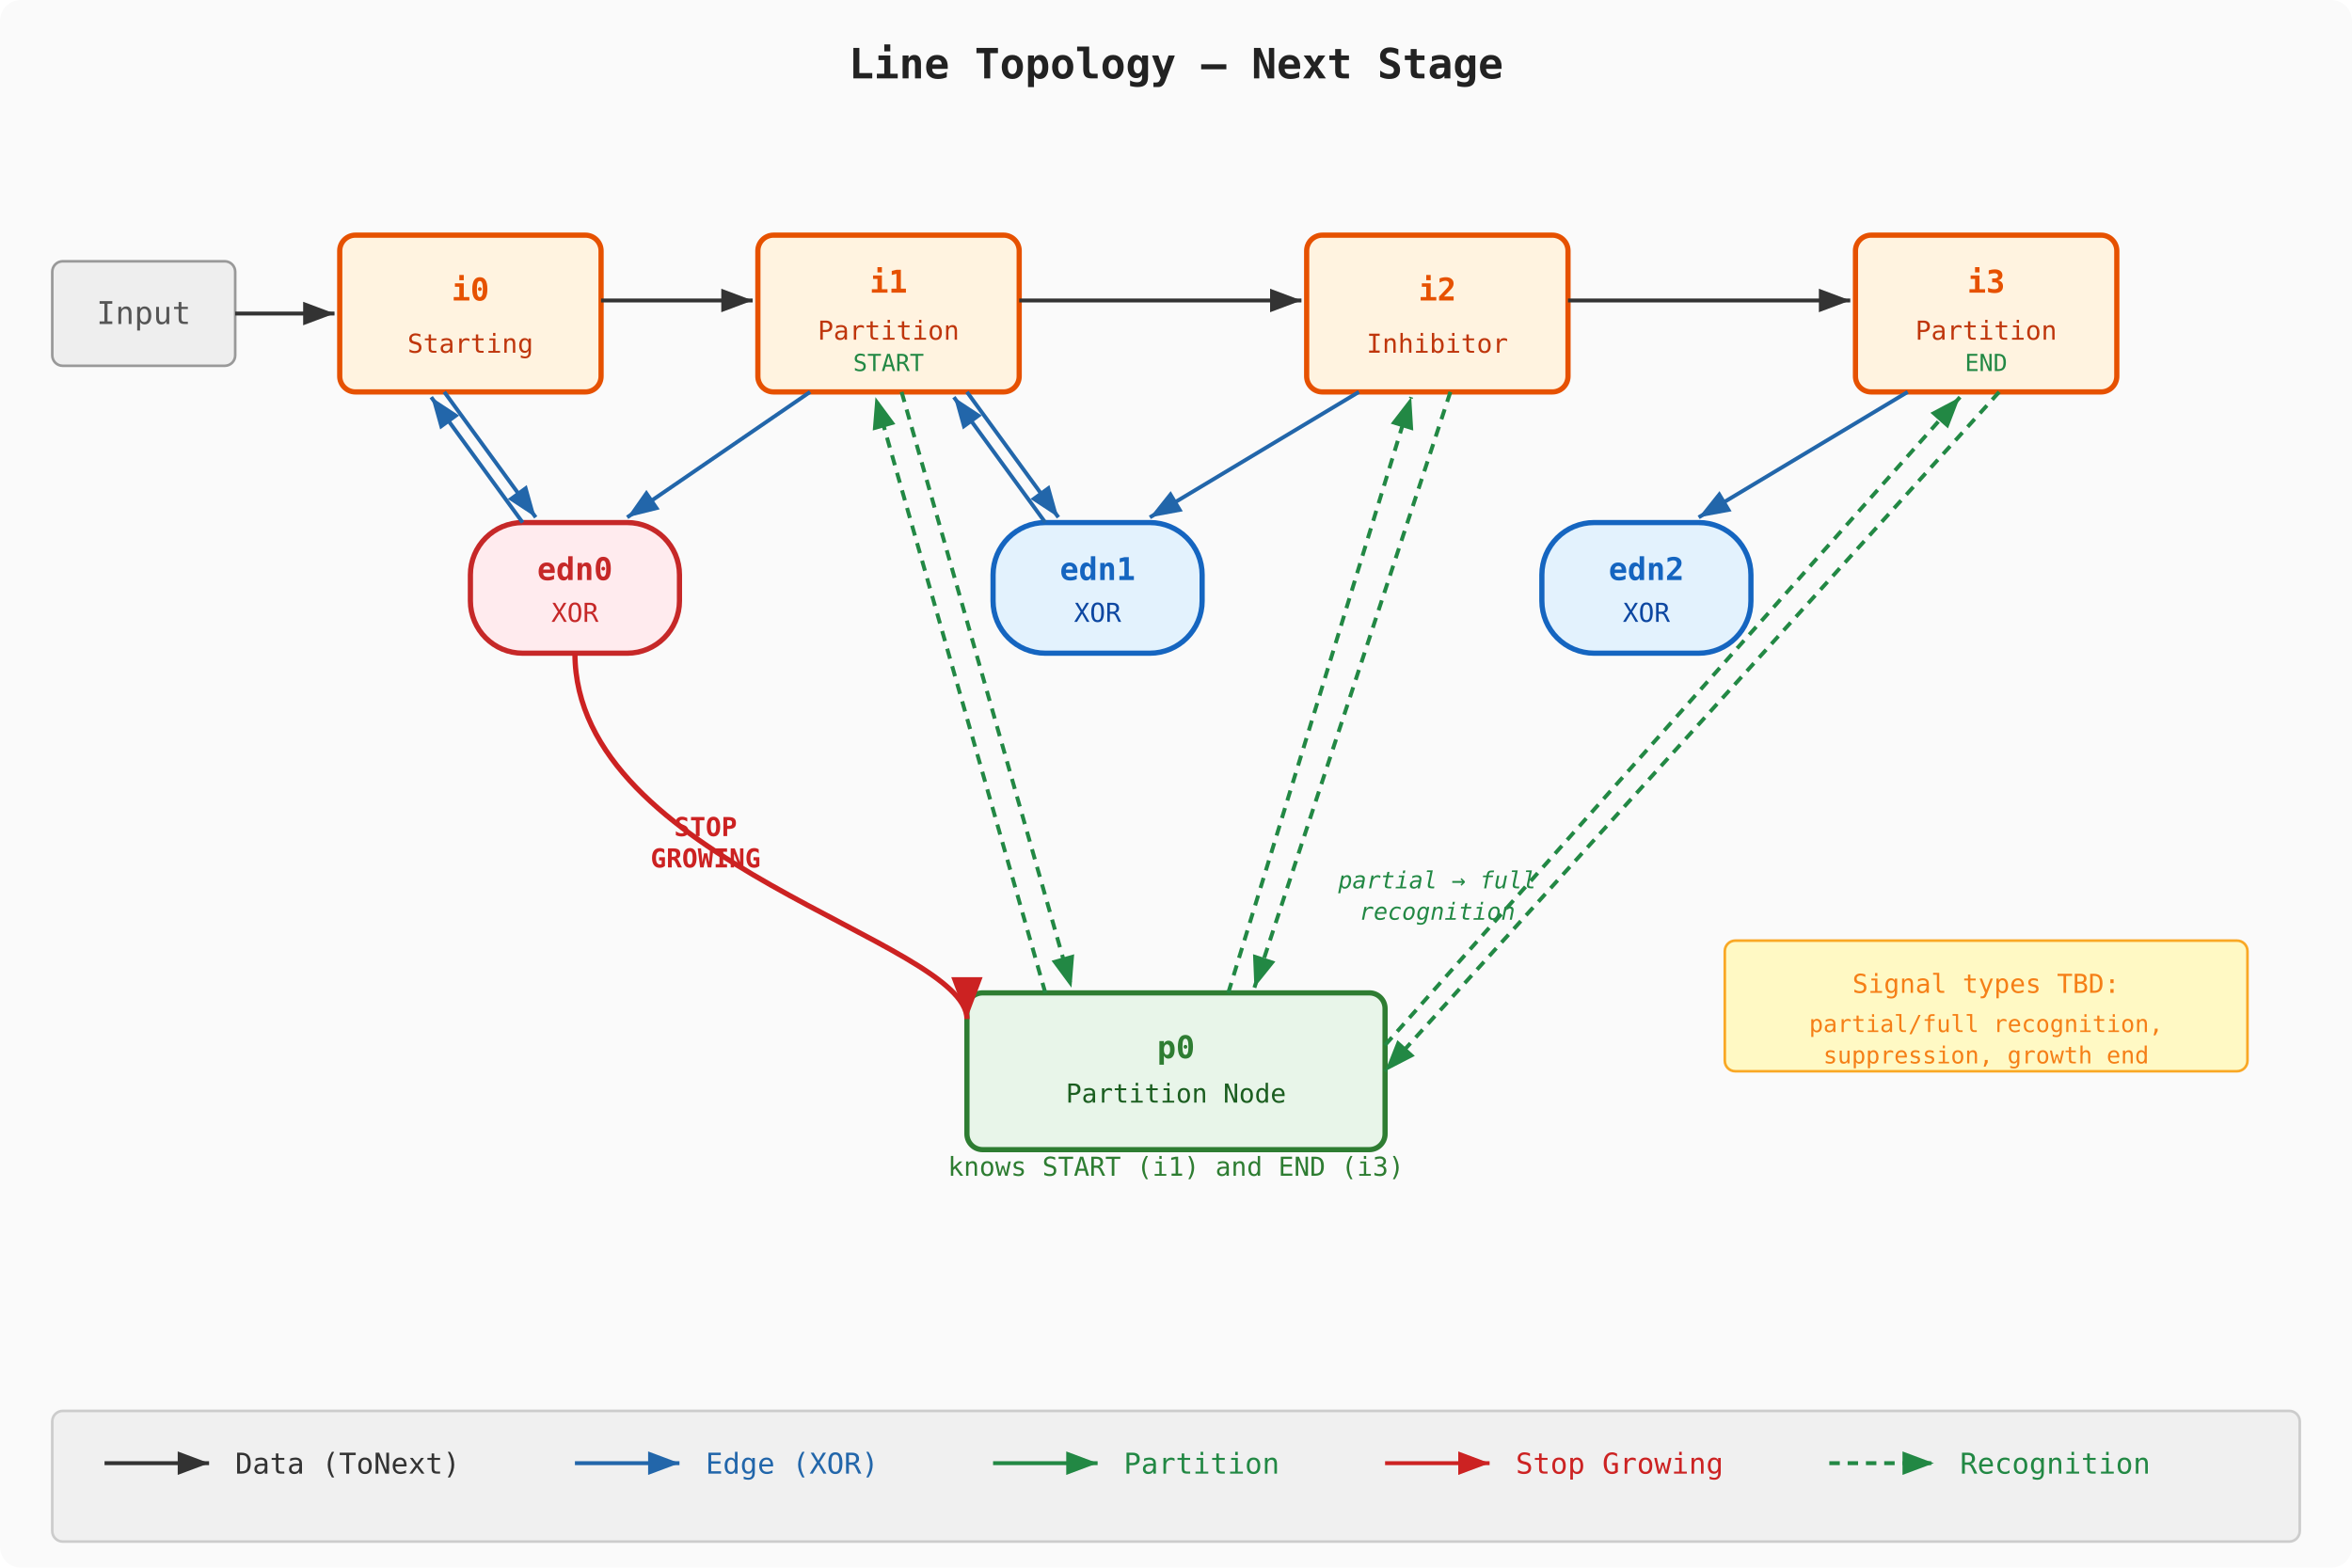
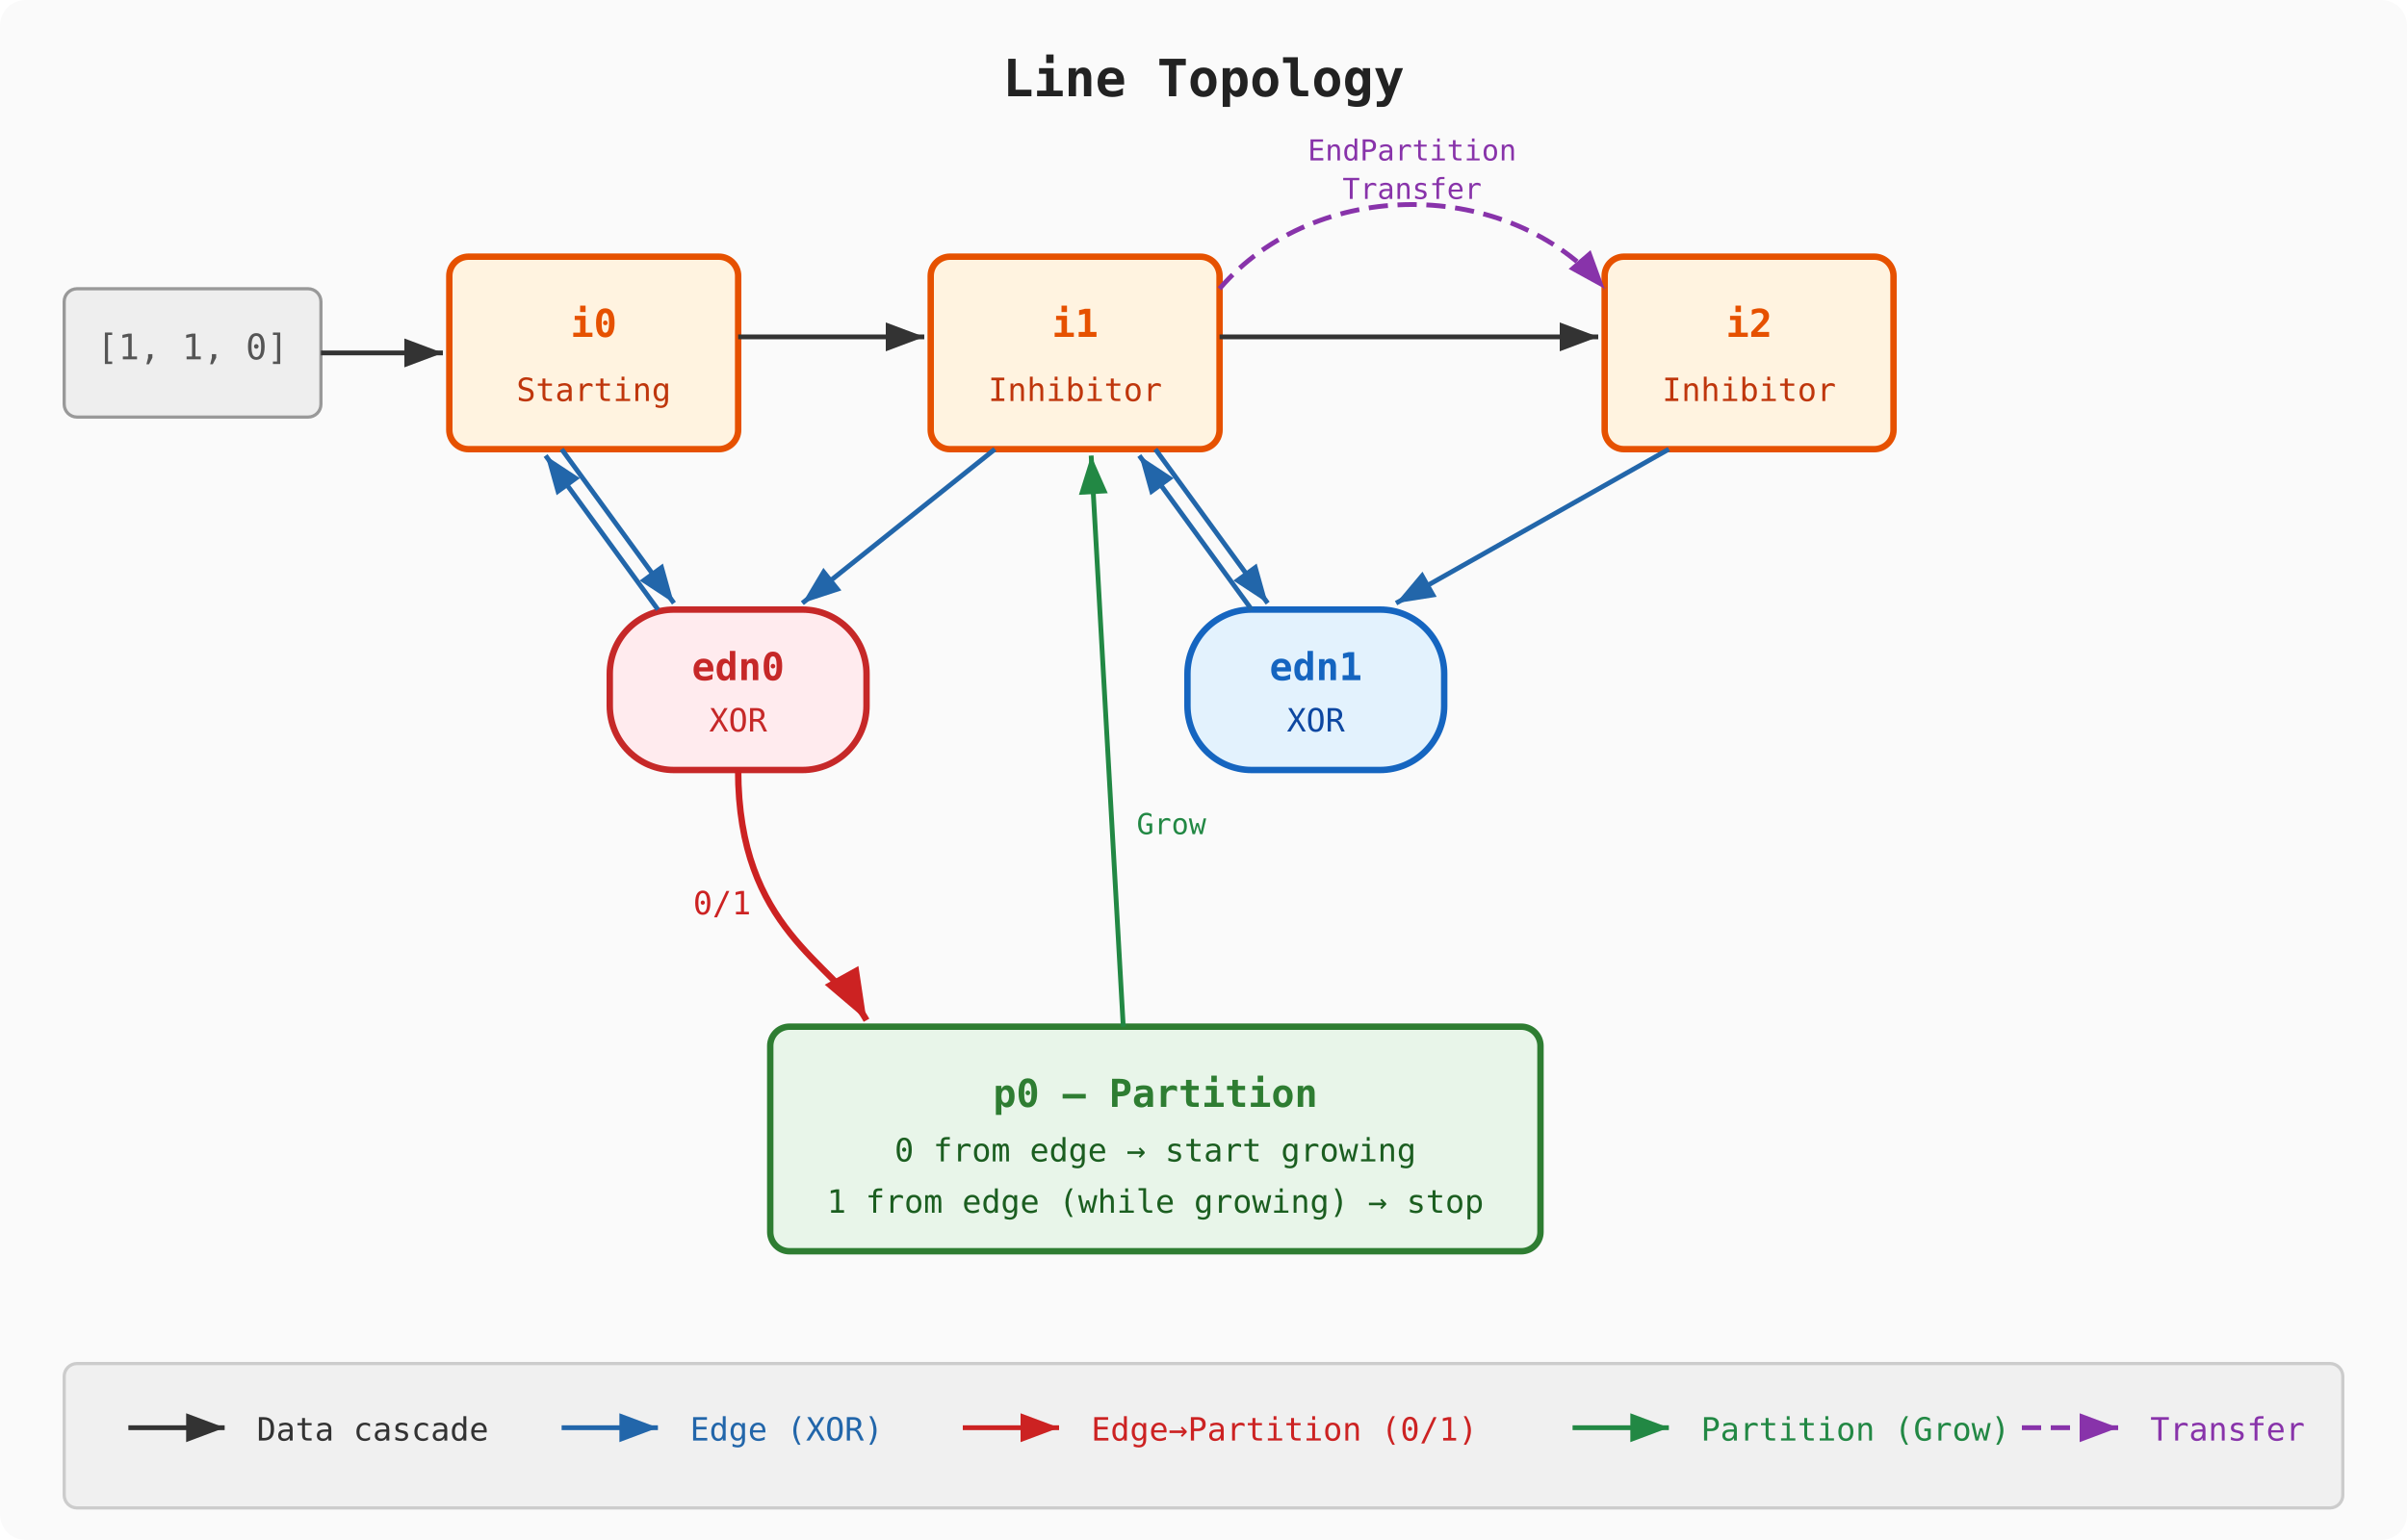
- <svg xmlns="http://www.w3.org/2000/svg" viewBox="0 0 900 600" font-family="monospace" font-size="12">
+ <svg xmlns="http://www.w3.org/2000/svg" viewBox="0 0 750 480" font-family="monospace" font-size="12">
  <defs>
    <marker id="arrow" markerWidth="8" markerHeight="6" refX="8" refY="3" orient="auto">
      <path d="M0,0 L8,3 L0,6" fill="#333" />
    </marker>
    <marker id="arrow-blue" markerWidth="8" markerHeight="6" refX="8" refY="3" orient="auto">
      <path d="M0,0 L8,3 L0,6" fill="#2266aa" />
    </marker>
    <marker id="arrow-green" markerWidth="8" markerHeight="6" refX="8" refY="3" orient="auto">
      <path d="M0,0 L8,3 L0,6" fill="#228844" />
    </marker>
+     <marker id="arrow-red" markerWidth="8" markerHeight="6" refX="8" refY="3" orient="auto">
+       <path d="M0,0 L8,3 L0,6" fill="#cc2222" />
+     </marker>
    <marker id="arrow-purple" markerWidth="8" markerHeight="6" refX="8" refY="3" orient="auto">
      <path d="M0,0 L8,3 L0,6" fill="#8833aa" />
    </marker>
-     <marker id="arrow-red" markerWidth="8" markerHeight="6" refX="8" refY="3" orient="auto">
-       <path d="M0,0 L8,3 L0,6" fill="#cc2222" />
-     </marker>
  </defs>
-   <rect width="900" height="600" fill="#fafafa" rx="8" />
-   <text x="450" y="30" text-anchor="middle" font-size="16" font-weight="bold" fill="#222">Line Topology — Next Stage</text>
-   <rect x="20" y="540" width="860" height="50" fill="#f0f0f0" rx="4" stroke="#ccc" />
-   <line x1="40" y1="560" x2="80" y2="560" stroke="#333" stroke-width="1.5" marker-end="url(#arrow)" />
-   <text x="90" y="564" fill="#333" font-size="11">Data (ToNext)</text>
-   <line x1="220" y1="560" x2="260" y2="560" stroke="#2266aa" stroke-width="1.5" marker-end="url(#arrow-blue)" />
-   <text x="270" y="564" fill="#2266aa" font-size="11">Edge (XOR)</text>
-   <line x1="380" y1="560" x2="420" y2="560" stroke="#228844" stroke-width="1.5" marker-end="url(#arrow-green)" />
-   <text x="430" y="564" fill="#228844" font-size="11">Partition</text>
-   <line x1="530" y1="560" x2="570" y2="560" stroke="#cc2222" stroke-width="1.5" marker-end="url(#arrow-red)" />
-   <text x="580" y="564" fill="#cc2222" font-size="11">Stop Growing</text>
-   <line x1="700" y1="560" x2="740" y2="560" stroke="#228844" stroke-width="1.5" stroke-dasharray="4,3" marker-end="url(#arrow-green)" />
-   <text x="750" y="564" fill="#228844" font-size="11">Recognition</text>
-   <rect x="20" y="100" width="70" height="40" fill="#eee" stroke="#999" rx="4" />
-   <text x="55" y="124" text-anchor="middle" fill="#555">Input</text>
-   <rect x="130" y="90" width="100" height="60" fill="#fff3e0" stroke="#e65100" rx="6" stroke-width="2" />
-   <text x="180" y="115" text-anchor="middle" font-weight="bold" fill="#e65100">i0</text>
-   <text x="180" y="135" text-anchor="middle" font-size="10" fill="#bf360c">Starting</text>
-   <rect x="180" y="200" width="80" height="50" fill="#ffebee" stroke="#c62828" rx="20" stroke-width="2" />
-   <text x="220" y="222" text-anchor="middle" font-weight="bold" fill="#c62828">edn0</text>
-   <text x="220" y="238" text-anchor="middle" font-size="10" fill="#c62828">XOR</text>
-   <rect x="290" y="90" width="100" height="60" fill="#fff3e0" stroke="#e65100" rx="6" stroke-width="2" />
-   <text x="340" y="112" text-anchor="middle" font-weight="bold" fill="#e65100">i1</text>
-   <text x="340" y="130" text-anchor="middle" font-size="10" fill="#bf360c">Partition</text>
-   <text x="340" y="142" text-anchor="middle" font-size="9" fill="#228844">START</text>
-   <rect x="370" y="380" width="160" height="60" fill="#e8f5e9" stroke="#2e7d32" rx="6" stroke-width="2" />
-   <text x="450" y="405" text-anchor="middle" font-weight="bold" fill="#2e7d32">p0</text>
-   <text x="450" y="422" text-anchor="middle" font-size="10" fill="#1b5e20">Partition Node</text>
-   <rect x="380" y="200" width="80" height="50" fill="#e3f2fd" stroke="#1565c0" rx="20" stroke-width="2" />
-   <text x="420" y="222" text-anchor="middle" font-weight="bold" fill="#1565c0">edn1</text>
-   <text x="420" y="238" text-anchor="middle" font-size="10" fill="#0d47a1">XOR</text>
-   <rect x="500" y="90" width="100" height="60" fill="#fff3e0" stroke="#e65100" rx="6" stroke-width="2" />
-   <text x="550" y="115" text-anchor="middle" font-weight="bold" fill="#e65100">i2</text>
-   <text x="550" y="135" text-anchor="middle" font-size="10" fill="#bf360c">Inhibitor</text>
-   <rect x="590" y="200" width="80" height="50" fill="#e3f2fd" stroke="#1565c0" rx="20" stroke-width="2" />
-   <text x="630" y="222" text-anchor="middle" font-weight="bold" fill="#1565c0">edn2</text>
-   <text x="630" y="238" text-anchor="middle" font-size="10" fill="#0d47a1">XOR</text>
-   <rect x="710" y="90" width="100" height="60" fill="#fff3e0" stroke="#e65100" rx="6" stroke-width="2" />
-   <text x="760" y="112" text-anchor="middle" font-weight="bold" fill="#e65100">i3</text>
-   <text x="760" y="130" text-anchor="middle" font-size="10" fill="#bf360c">Partition</text>
-   <text x="760" y="142" text-anchor="middle" font-size="9" fill="#228844">END</text>
-   <line x1="90" y1="120" x2="128" y2="120" stroke="#333" stroke-width="1.5" marker-end="url(#arrow)" />
-   <line x1="230" y1="115" x2="288" y2="115" stroke="#333" stroke-width="1.5" marker-end="url(#arrow)" />
-   <line x1="390" y1="115" x2="498" y2="115" stroke="#333" stroke-width="1.5" marker-end="url(#arrow)" />
-   <line x1="600" y1="115" x2="708" y2="115" stroke="#333" stroke-width="1.5" marker-end="url(#arrow)" />
-   <line x1="170" y1="150" x2="205" y2="198" stroke="#2266aa" stroke-width="1.5" marker-end="url(#arrow-blue)" />
-   <line x1="200" y1="200" x2="165" y2="152" stroke="#2266aa" stroke-width="1.5" marker-end="url(#arrow-blue)" />
-   <line x1="310" y1="150" x2="240" y2="198" stroke="#2266aa" stroke-width="1.5" marker-end="url(#arrow-blue)" />
-   <line x1="370" y1="150" x2="405" y2="198" stroke="#2266aa" stroke-width="1.5" marker-end="url(#arrow-blue)" />
-   <line x1="400" y1="200" x2="365" y2="152" stroke="#2266aa" stroke-width="1.5" marker-end="url(#arrow-blue)" />
-   <line x1="520" y1="150" x2="440" y2="198" stroke="#2266aa" stroke-width="1.5" marker-end="url(#arrow-blue)" />
-   <line x1="730" y1="150" x2="650" y2="198" stroke="#2266aa" stroke-width="1.5" marker-end="url(#arrow-blue)" />
-   <path d="M 220 250 C 220 330, 370 360, 370 390" fill="none" stroke="#cc2222" stroke-width="2" marker-end="url(#arrow-red)" />
-   <text x="270" y="320" text-anchor="middle" font-size="10" font-weight="bold" fill="#cc2222">STOP</text>
-   <text x="270" y="332" text-anchor="middle" font-size="10" font-weight="bold" fill="#cc2222">GROWING</text>
-   <line x1="400" y1="380" x2="335" y2="152" stroke="#228844" stroke-width="1.5" stroke-dasharray="4,3" marker-end="url(#arrow-green)" />
-   <line x1="345" y1="150" x2="410" y2="378" stroke="#228844" stroke-width="1.5" stroke-dasharray="4,3" marker-end="url(#arrow-green)" />
-   <line x1="470" y1="380" x2="540" y2="152" stroke="#228844" stroke-width="1.5" stroke-dasharray="4,3" marker-end="url(#arrow-green)" />
-   <line x1="555" y1="150" x2="480" y2="378" stroke="#228844" stroke-width="1.5" stroke-dasharray="4,3" marker-end="url(#arrow-green)" />
-   <line x1="530" y1="400" x2="750" y2="152" stroke="#228844" stroke-width="1.5" stroke-dasharray="4,3" marker-end="url(#arrow-green)" />
-   <line x1="765" y1="150" x2="530" y2="410" stroke="#228844" stroke-width="1.5" stroke-dasharray="4,3" marker-end="url(#arrow-green)" />
-   <text x="450" y="450" text-anchor="middle" font-size="10" fill="#2e7d32">knows START (i1) and END (i3)</text>
-   <text x="550" y="340" text-anchor="middle" font-size="9" fill="#228844" font-style="italic">partial → full</text>
-   <text x="550" y="352" text-anchor="middle" font-size="9" fill="#228844" font-style="italic">recognition</text>
-   <rect x="660" y="360" width="200" height="50" fill="#fff9c4" stroke="#f9a825" rx="4" />
-   <text x="760" y="380" text-anchor="middle" font-size="10" fill="#f57f17">Signal types TBD:</text>
-   <text x="760" y="395" text-anchor="middle" font-size="9" fill="#f57f17">partial/full recognition,</text>
-   <text x="760" y="407" text-anchor="middle" font-size="9" fill="#f57f17">suppression, growth end</text>
+   <rect width="750" height="480" fill="#fafafa" rx="8" />
+   <text x="375" y="30" text-anchor="middle" font-size="16" font-weight="bold" fill="#222">Line Topology</text>
+   <rect x="20" y="425" width="710" height="45" fill="#f0f0f0" rx="4" stroke="#ccc" />
+   <line x1="40" y1="445" x2="70" y2="445" stroke="#333" stroke-width="1.5" marker-end="url(#arrow)" />
+   <text x="80" y="449" fill="#333" font-size="10">Data cascade</text>
+   <line x1="175" y1="445" x2="205" y2="445" stroke="#2266aa" stroke-width="1.5" marker-end="url(#arrow-blue)" />
+   <text x="215" y="449" fill="#2266aa" font-size="10">Edge (XOR)</text>
+   <line x1="300" y1="445" x2="330" y2="445" stroke="#cc2222" stroke-width="1.5" marker-end="url(#arrow-red)" />
+   <text x="340" y="449" fill="#cc2222" font-size="10">Edge→Partition (0/1)</text>
+   <line x1="490" y1="445" x2="520" y2="445" stroke="#228844" stroke-width="1.5" marker-end="url(#arrow-green)" />
+   <text x="530" y="449" fill="#228844" font-size="10">Partition (Grow)</text>
+   <line x1="630" y1="445" x2="660" y2="445" stroke="#8833aa" stroke-width="1.5" stroke-dasharray="6,3" marker-end="url(#arrow-purple)" />
+   <text x="670" y="449" fill="#8833aa" font-size="10">Transfer</text>
+   <rect x="20" y="90" width="80" height="40" fill="#eee" stroke="#999" rx="4" />
+   <text x="60" y="112" text-anchor="middle" font-size="11" fill="#555">[1, 1, 0]</text>
+   <rect x="140" y="80" width="90" height="60" fill="#fff3e0" stroke="#e65100" rx="6" stroke-width="2" />
+   <text x="185" y="105" text-anchor="middle" font-weight="bold" fill="#e65100">i0</text>
+   <text x="185" y="125" text-anchor="middle" font-size="10" fill="#bf360c">Starting</text>
+   <rect x="190" y="190" width="80" height="50" fill="#ffebee" stroke="#c62828" rx="20" stroke-width="2" />
+   <text x="230" y="212" text-anchor="middle" font-weight="bold" fill="#c62828">edn0</text>
+   <text x="230" y="228" text-anchor="middle" font-size="10" fill="#c62828">XOR</text>
+   <rect x="290" y="80" width="90" height="60" fill="#fff3e0" stroke="#e65100" rx="6" stroke-width="2" />
+   <text x="335" y="105" text-anchor="middle" font-weight="bold" fill="#e65100">i1</text>
+   <text x="335" y="125" text-anchor="middle" font-size="10" fill="#bf360c">Inhibitor</text>
+   <rect x="370" y="190" width="80" height="50" fill="#e3f2fd" stroke="#1565c0" rx="20" stroke-width="2" />
+   <text x="410" y="212" text-anchor="middle" font-weight="bold" fill="#1565c0">edn1</text>
+   <text x="410" y="228" text-anchor="middle" font-size="10" fill="#0d47a1">XOR</text>
+   <rect x="500" y="80" width="90" height="60" fill="#fff3e0" stroke="#e65100" rx="6" stroke-width="2" />
+   <text x="545" y="105" text-anchor="middle" font-weight="bold" fill="#e65100">i2</text>
+   <text x="545" y="125" text-anchor="middle" font-size="10" fill="#bf360c">Inhibitor</text>
+   <rect x="240" y="320" width="240" height="70" fill="#e8f5e9" stroke="#2e7d32" rx="6" stroke-width="2" />
+   <text x="360" y="345" text-anchor="middle" font-weight="bold" fill="#2e7d32">p0 — Partition</text>
+   <text x="360" y="362" text-anchor="middle" font-size="10" fill="#1b5e20">0 from edge → start growing</text>
+   <text x="360" y="378" text-anchor="middle" font-size="10" fill="#1b5e20">1 from edge (while growing) → stop</text>
+   <line x1="100" y1="110" x2="138" y2="110" stroke="#333" stroke-width="1.5" marker-end="url(#arrow)" />
+   <line x1="230" y1="105" x2="288" y2="105" stroke="#333" stroke-width="1.5" marker-end="url(#arrow)" />
+   <line x1="380" y1="105" x2="498" y2="105" stroke="#333" stroke-width="1.5" marker-end="url(#arrow)" />
+   <line x1="175" y1="140" x2="210" y2="188" stroke="#2266aa" stroke-width="1.5" marker-end="url(#arrow-blue)" />
+   <line x1="205" y1="190" x2="170" y2="142" stroke="#2266aa" stroke-width="1.5" marker-end="url(#arrow-blue)" />
+   <line x1="310" y1="140" x2="250" y2="188" stroke="#2266aa" stroke-width="1.5" marker-end="url(#arrow-blue)" />
+   <line x1="360" y1="140" x2="395" y2="188" stroke="#2266aa" stroke-width="1.5" marker-end="url(#arrow-blue)" />
+   <line x1="390" y1="190" x2="355" y2="142" stroke="#2266aa" stroke-width="1.5" marker-end="url(#arrow-blue)" />
+   <line x1="520" y1="140" x2="435" y2="188" stroke="#2266aa" stroke-width="1.5" marker-end="url(#arrow-blue)" />
+   <path d="M 230 240 C 230 290, 260 300, 270 318" fill="none" stroke="#cc2222" stroke-width="2" marker-end="url(#arrow-red)" />
+   <text x="225" y="285" text-anchor="middle" font-size="10" fill="#cc2222">0/1</text>
+   <line x1="350" y1="320" x2="340" y2="142" stroke="#228844" stroke-width="1.5" marker-end="url(#arrow-green)" />
+   <text x="365" y="260" text-anchor="middle" font-size="9" fill="#228844">Grow</text>
+   <path d="M 380 90 C 410 55, 470 55, 500 90" fill="none" stroke="#8833aa" stroke-width="1.5" stroke-dasharray="6,3" marker-end="url(#arrow-purple)" />
+   <text x="440" y="50" text-anchor="middle" font-size="9" fill="#8833aa">EndPartition</text>
+   <text x="440" y="62" text-anchor="middle" font-size="9" fill="#8833aa">Transfer</text>
</svg>
